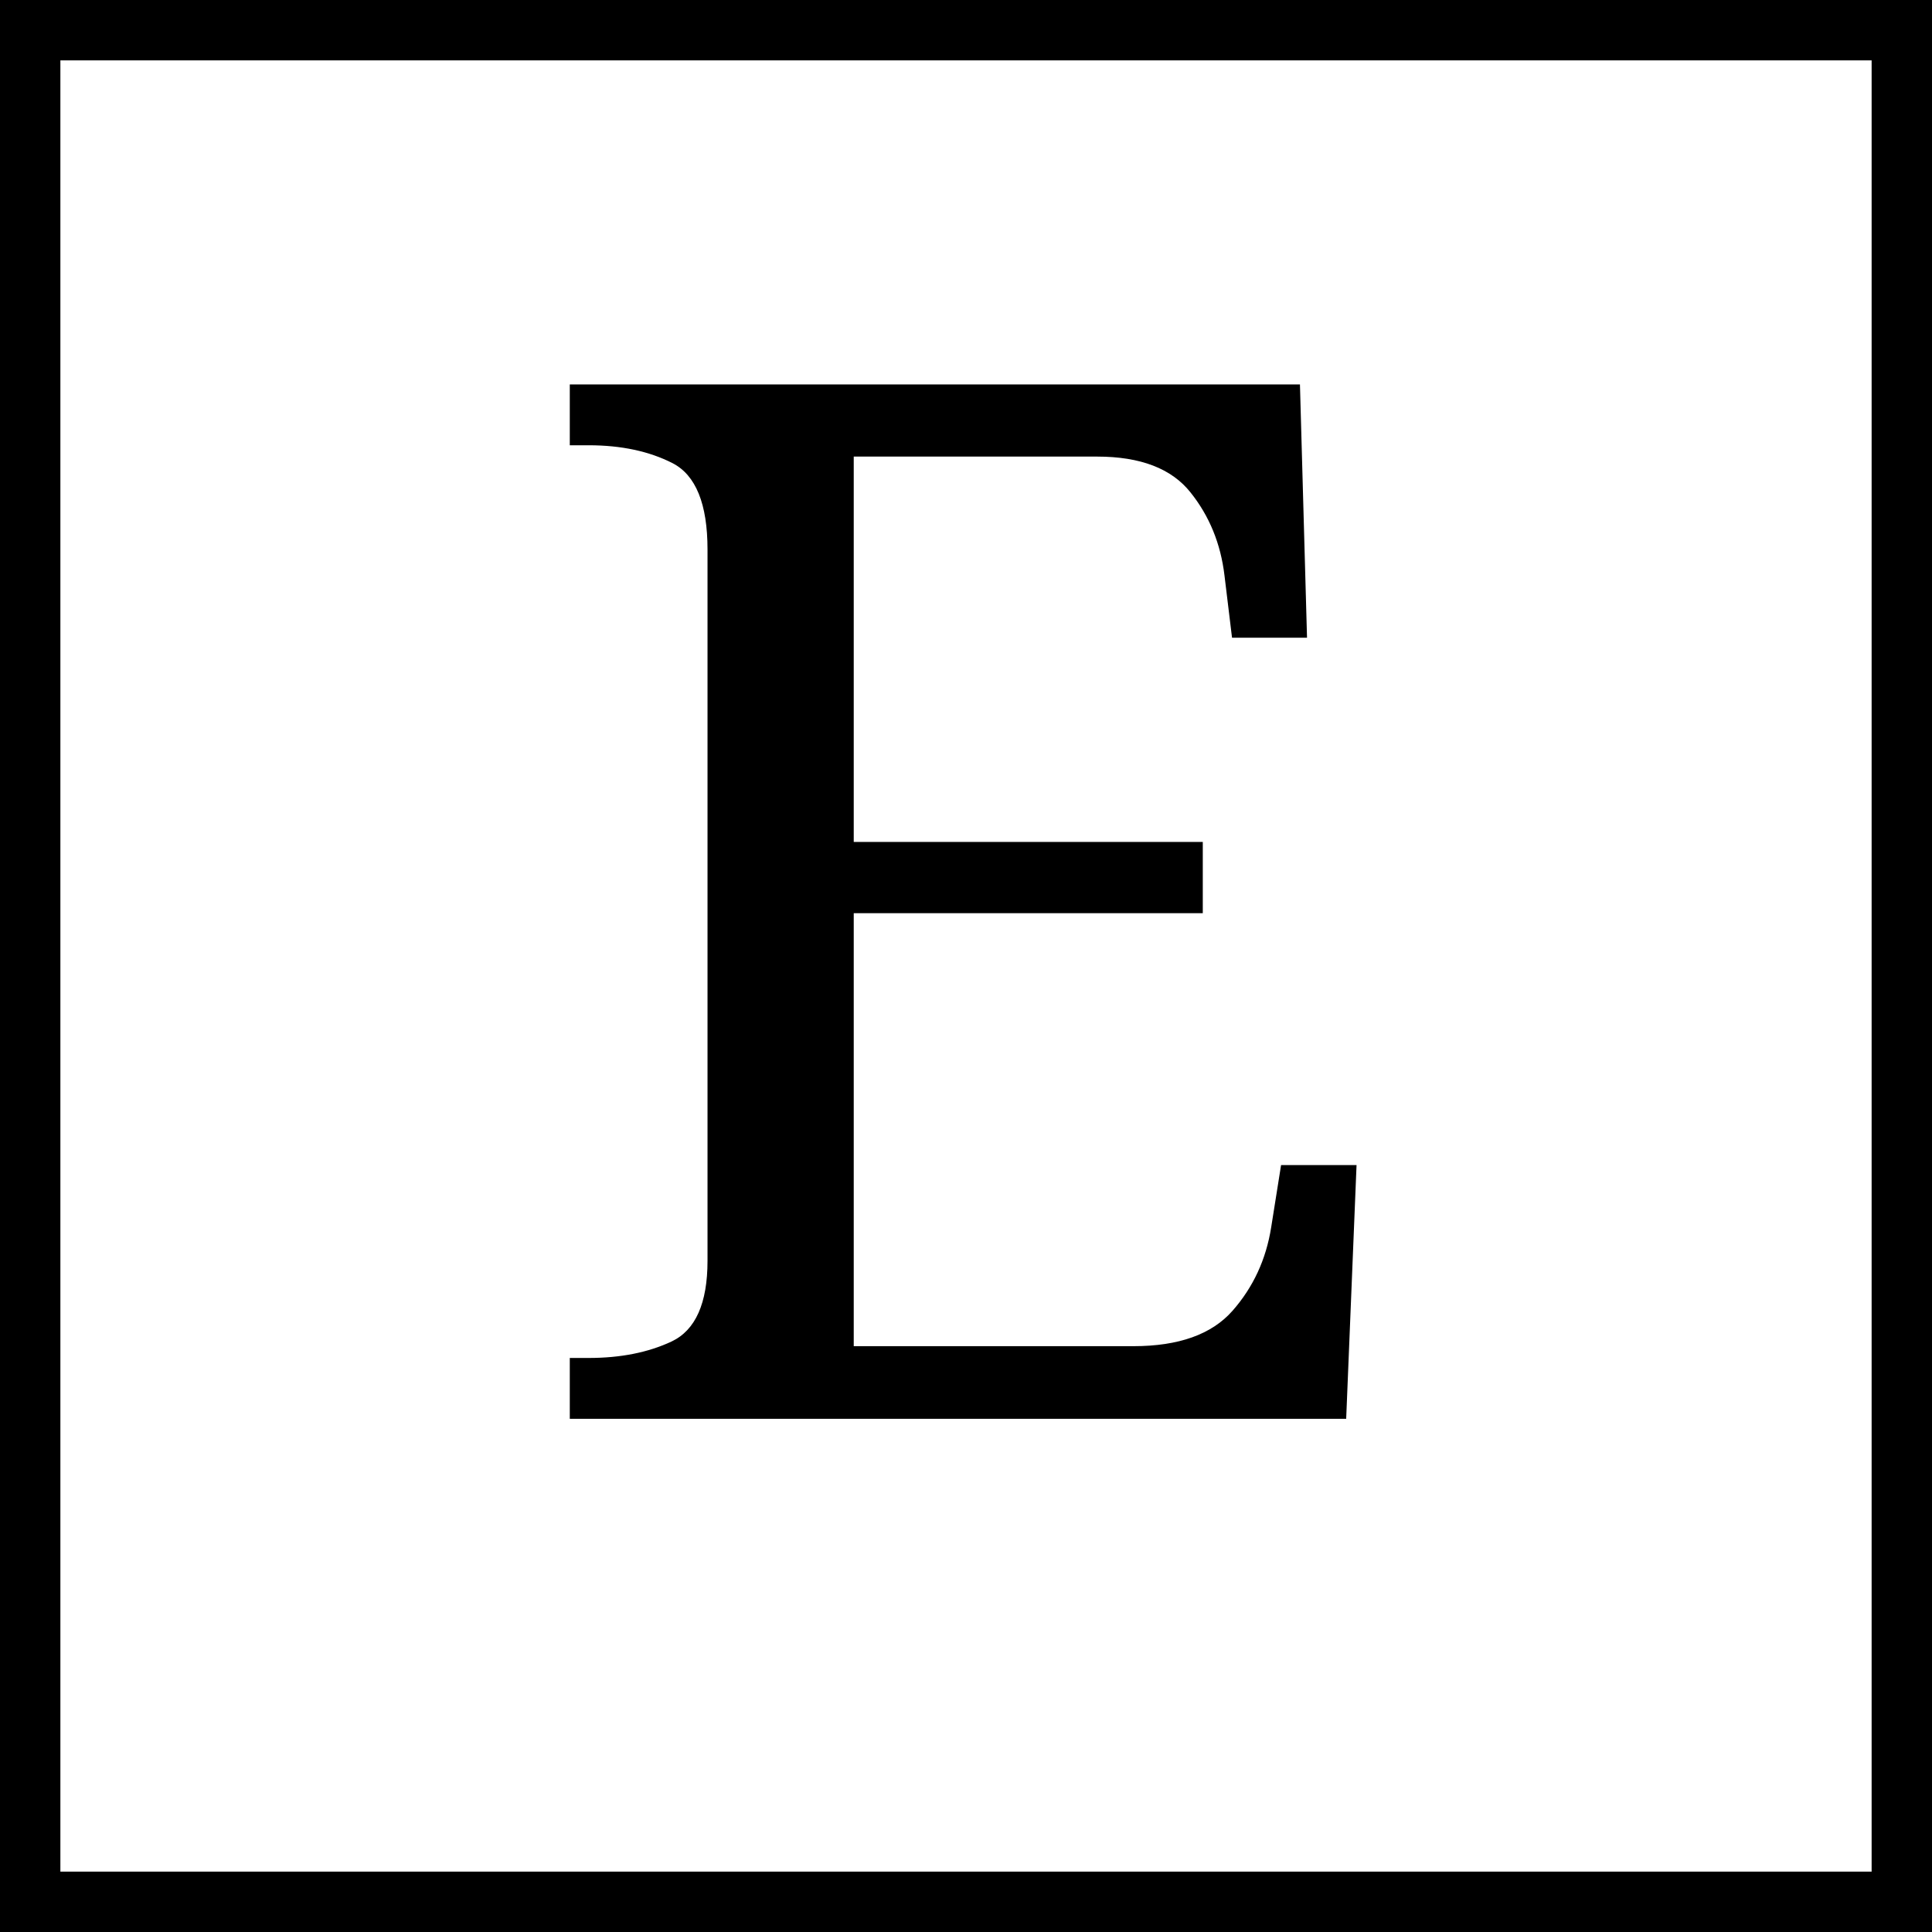
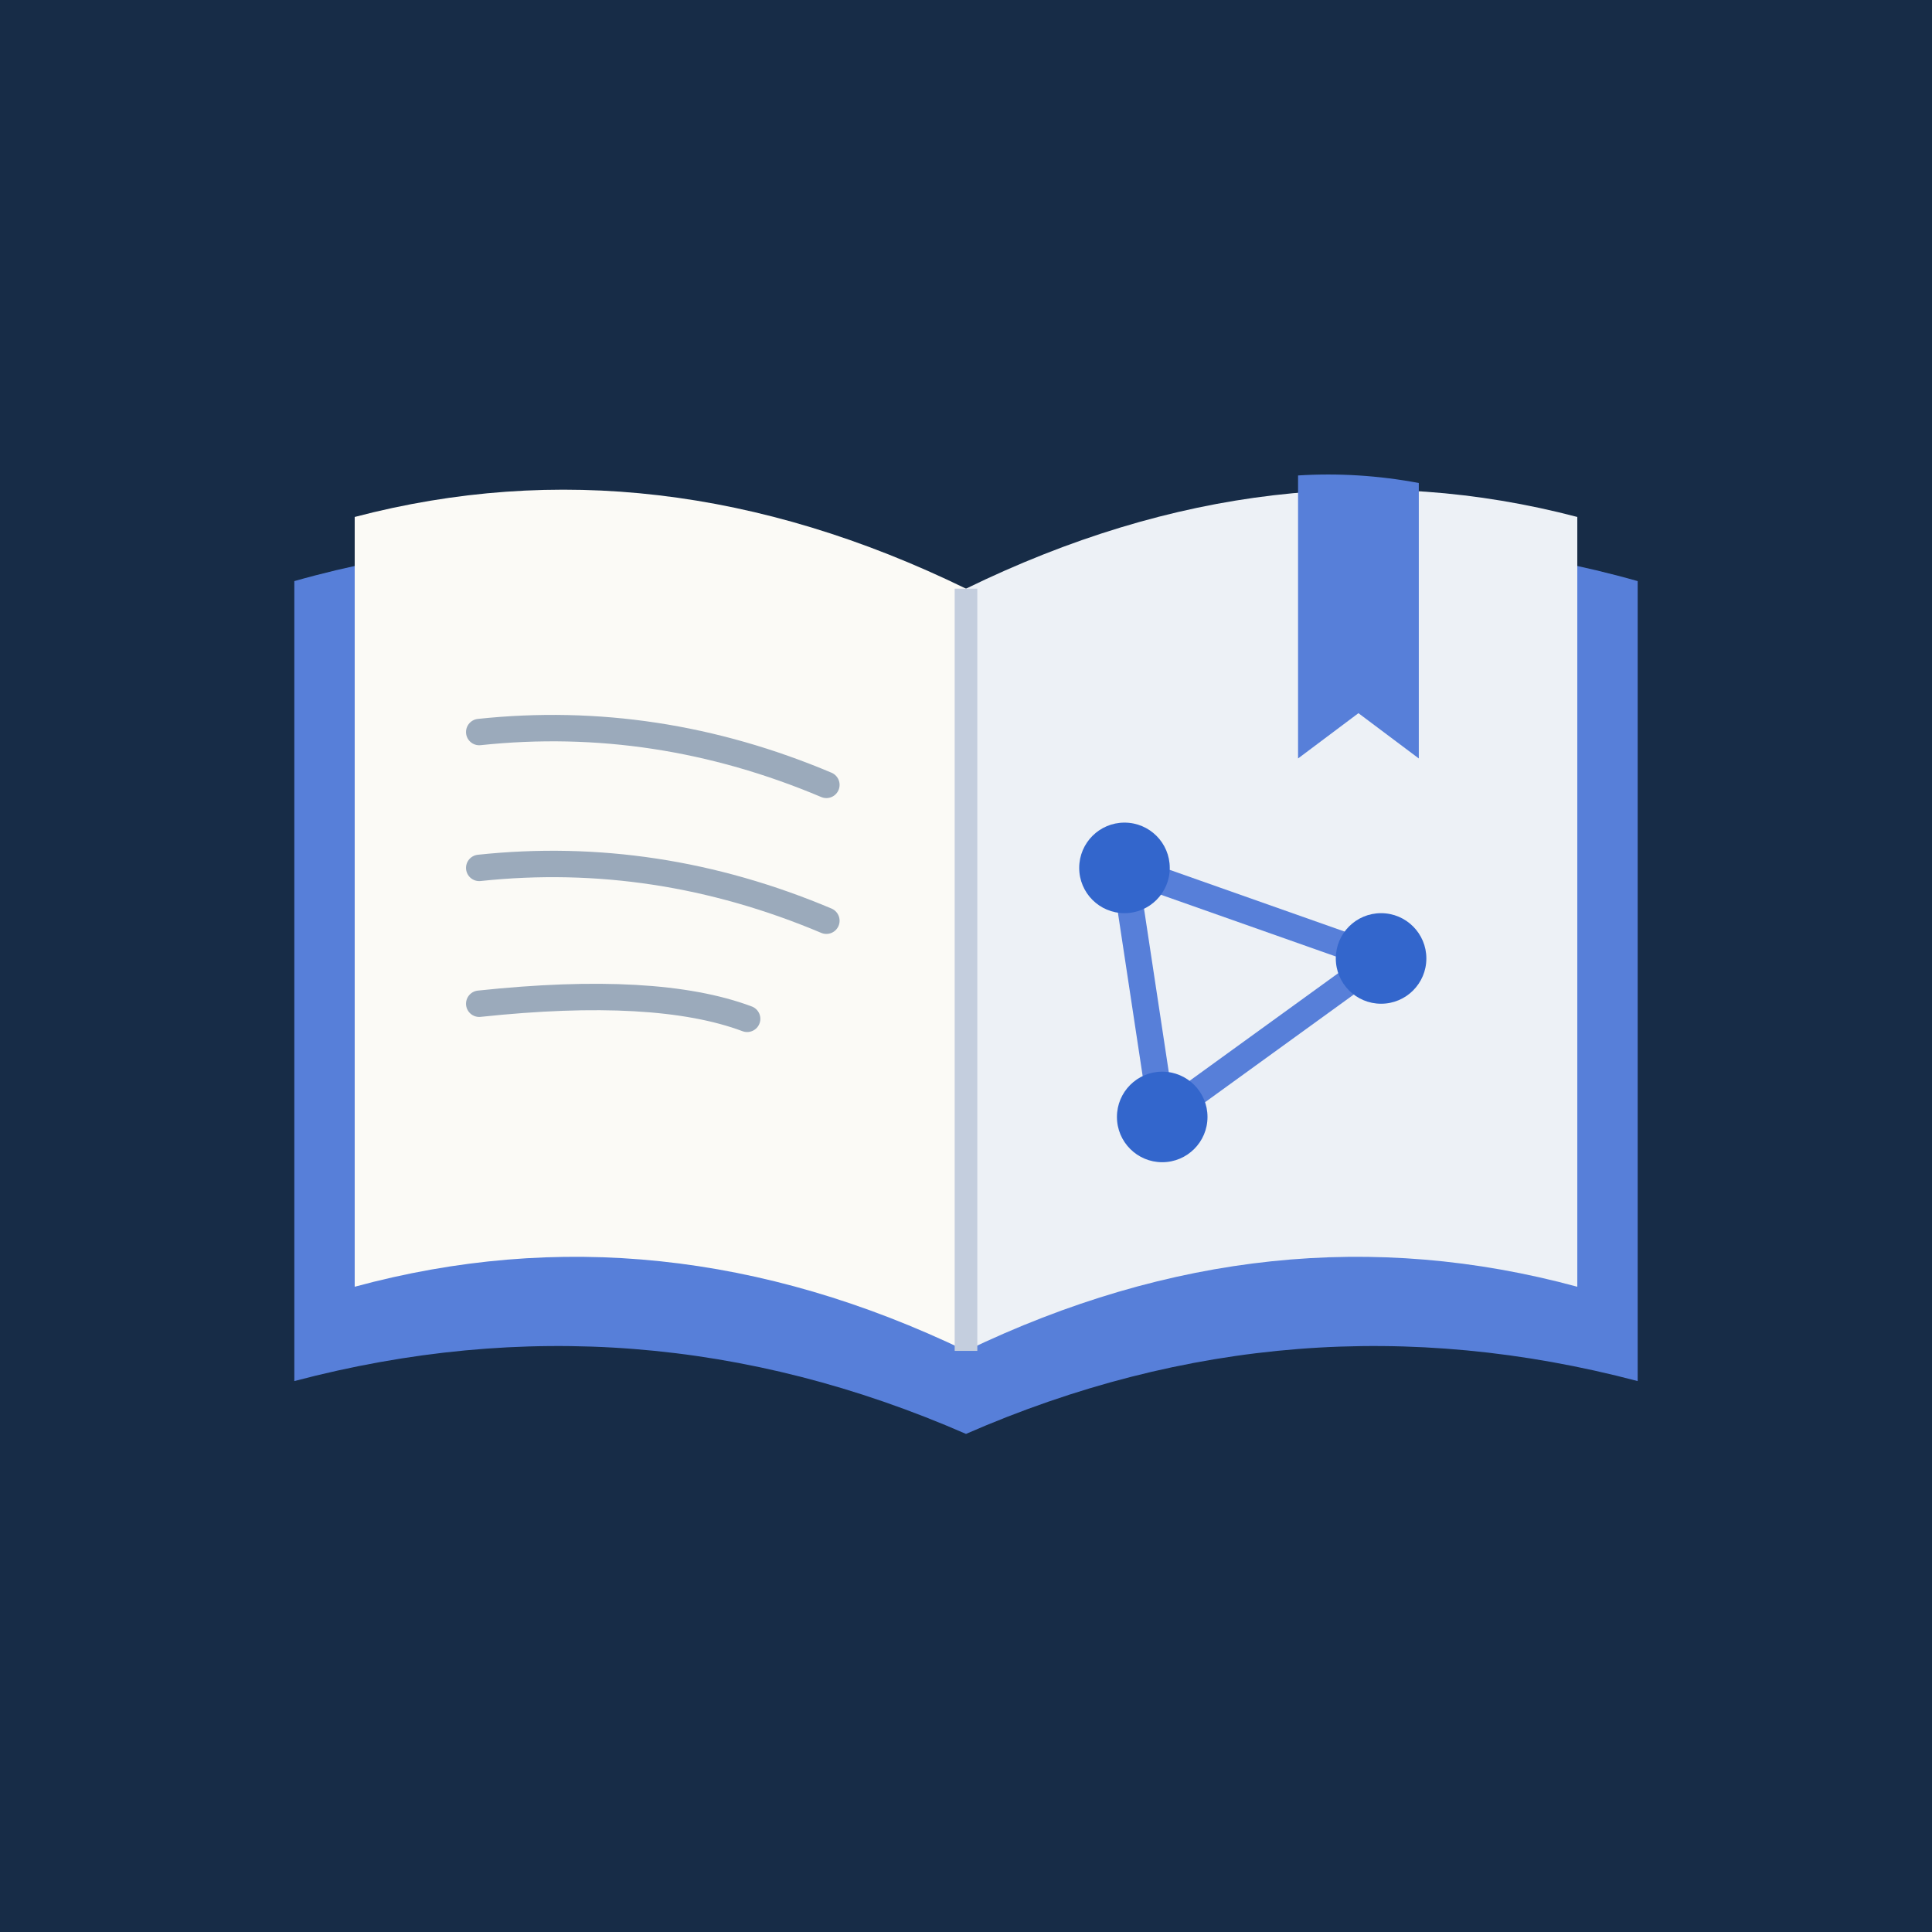
- <svg xmlns="http://www.w3.org/2000/svg" viewBox="0 0 64 64">
-   <rect x="1" y="1" width="62" height="62" fill="white" stroke="black" stroke-width="2" />
-   <text x="32" y="47" text-anchor="middle" font-family="Georgia,serif" font-size="48" fill="black">E</text>
+ <svg xmlns="http://www.w3.org/2000/svg" viewBox="0 0 512 512" role="img" aria-labelledby="title">
+   <rect width="512" height="512" fill="#172c47" />
+   <path d="M78 154Q166 129 256 168Q346 129 434 154V366Q343 342 256 380Q169 342 78 366Z" fill="#577fd9" />
+   <path d="M94 137Q174 116 256 156V358Q175 319 94 341Z" fill="#fbfaf6" />
+   <path d="M256 156Q338 116 418 137V341Q337 319 256 358Z" fill="#edf1f6" />
+   <path d="M256 156V358" fill="none" stroke="#c4cede" stroke-width="6" />
+   <path d="M344 126Q360 125 376 128V201L360 189L344 201Z" fill="#577fd9" />
+   <g fill="none" stroke="#9baabb" stroke-width="7" stroke-linecap="round">
+     <path d="M127 194Q174 189 219 208" />
+     <path d="M127 230Q174 225 219 244" />
+     <path d="M127 266Q174 261 198 270" />
+   </g>
+   <path d="M298 230L366 254L308 296Z" fill="none" stroke="#577fd9" stroke-width="7" stroke-linejoin="round" />
+   <g fill="#3366cc">
+     <circle cx="298" cy="230" r="12" />
+     <circle cx="366" cy="254" r="12" />
+     <circle cx="308" cy="296" r="12" />
+   </g>
</svg>
